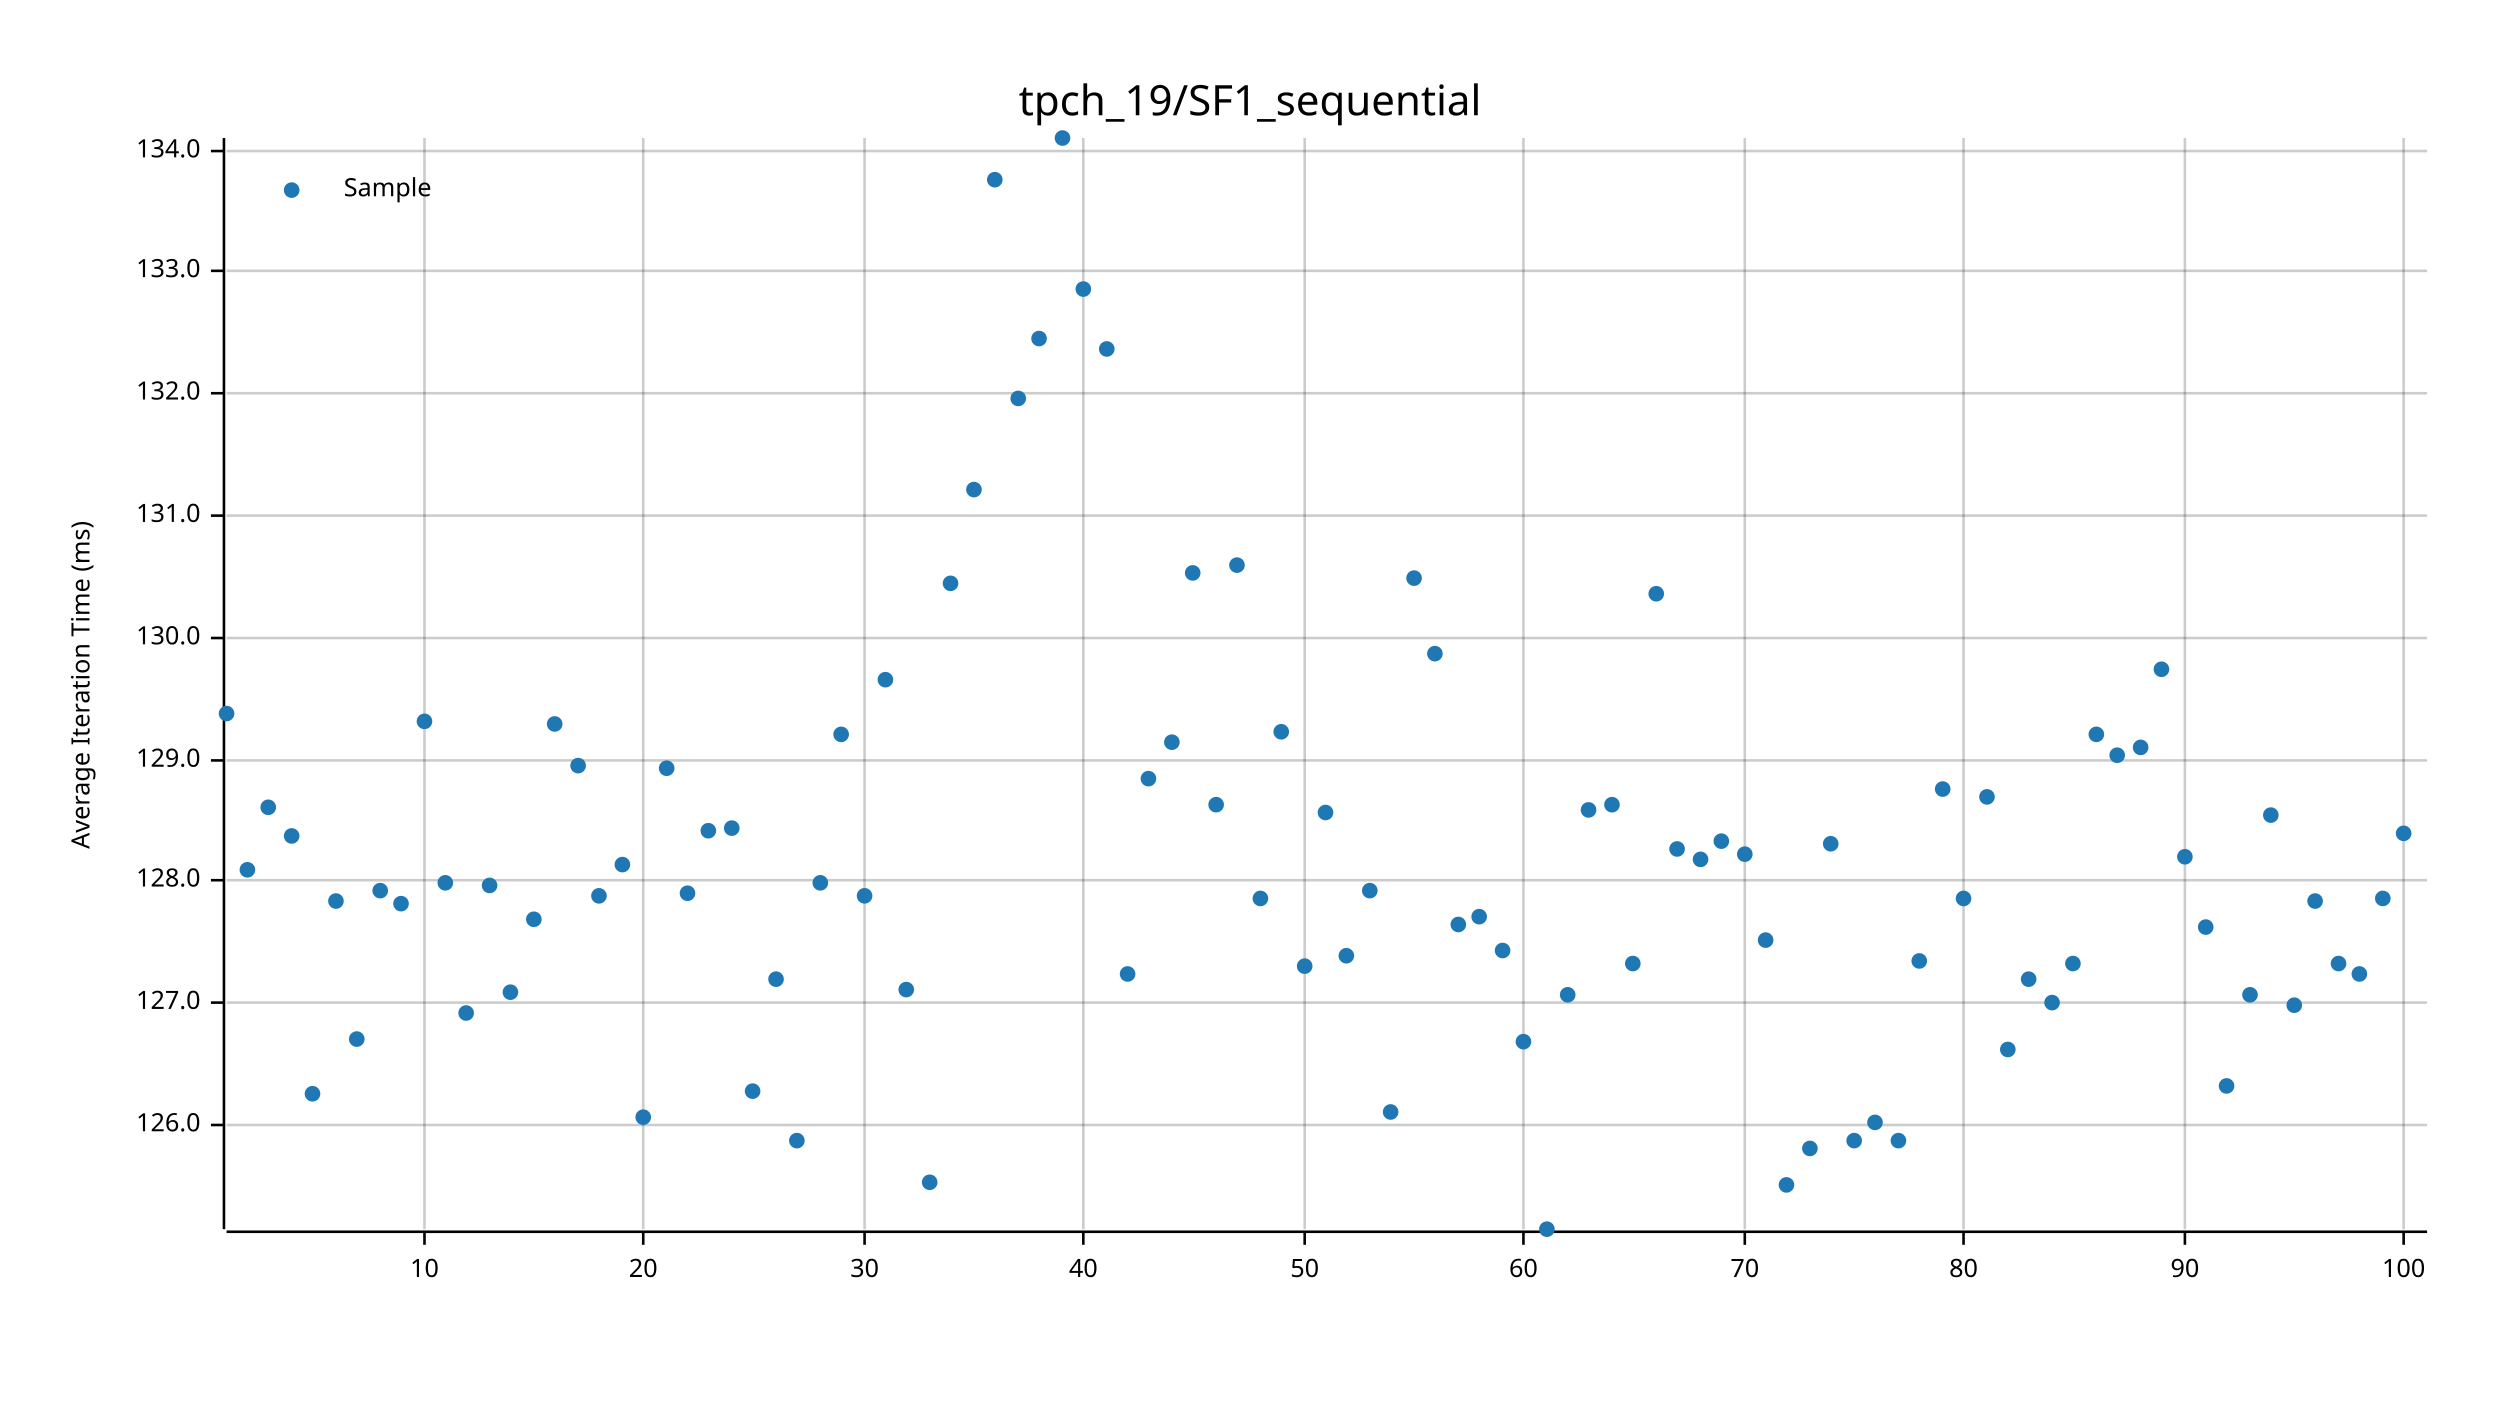
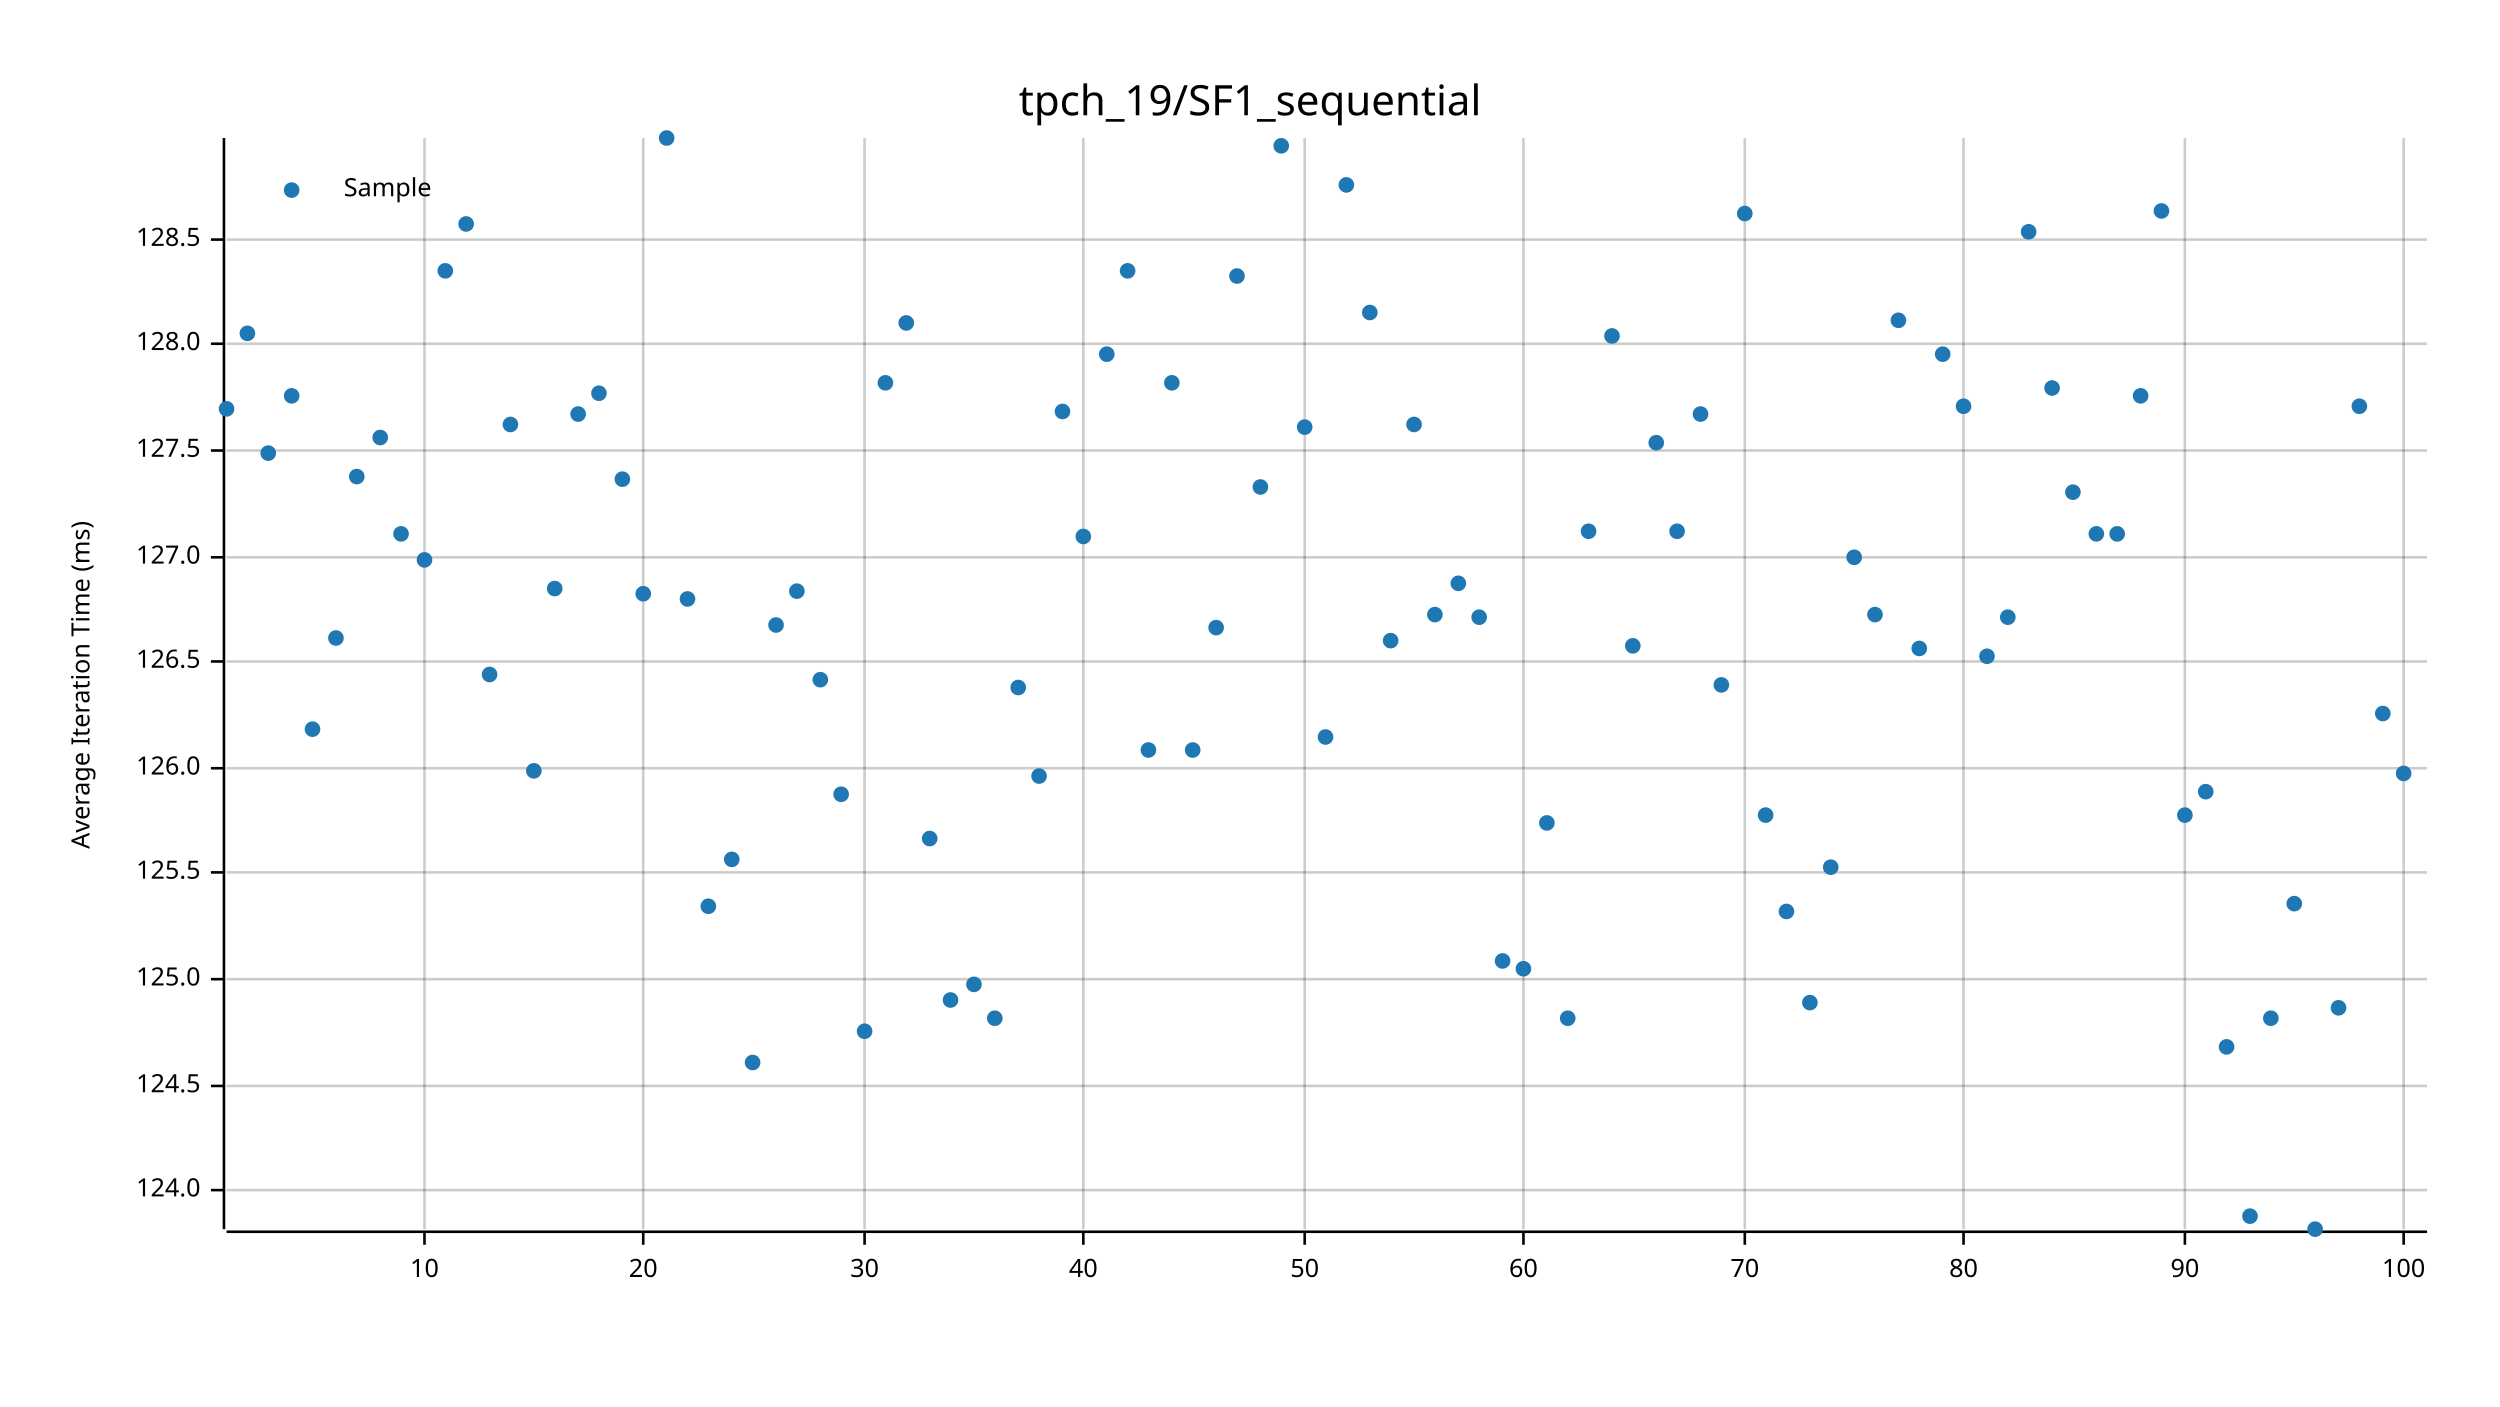
<svg xmlns="http://www.w3.org/2000/svg" width="960" height="540" viewBox="0 0 960 540">
  <text x="480" y="32" dy="0.76em" text-anchor="middle" font-family="sans-serif" font-size="16.129" opacity="1" fill="#000000">
tpch_19/SF1_sequential
</text>
  <text x="27" y="263" dy="0.76em" text-anchor="middle" font-family="sans-serif" font-size="9.677" opacity="1" fill="#000000" transform="rotate(270, 27, 263)">
Average Iteration Time (ms)
</text>
  <line opacity="0.2" stroke="#000000" stroke-width="1" x1="163" y1="472" x2="163" y2="53" />
  <line opacity="0.2" stroke="#000000" stroke-width="1" x1="247" y1="472" x2="247" y2="53" />
  <line opacity="0.2" stroke="#000000" stroke-width="1" x1="332" y1="472" x2="332" y2="53" />
  <line opacity="0.2" stroke="#000000" stroke-width="1" x1="416" y1="472" x2="416" y2="53" />
  <line opacity="0.2" stroke="#000000" stroke-width="1" x1="501" y1="472" x2="501" y2="53" />
  <line opacity="0.2" stroke="#000000" stroke-width="1" x1="585" y1="472" x2="585" y2="53" />
  <line opacity="0.2" stroke="#000000" stroke-width="1" x1="670" y1="472" x2="670" y2="53" />
  <line opacity="0.2" stroke="#000000" stroke-width="1" x1="754" y1="472" x2="754" y2="53" />
  <line opacity="0.2" stroke="#000000" stroke-width="1" x1="839" y1="472" x2="839" y2="53" />
  <line opacity="0.2" stroke="#000000" stroke-width="1" x1="923" y1="472" x2="923" y2="53" />
-   <line opacity="0.2" stroke="#000000" stroke-width="1" x1="87" y1="432" x2="932" y2="432" />
-   <line opacity="0.2" stroke="#000000" stroke-width="1" x1="87" y1="385" x2="932" y2="385" />
-   <line opacity="0.2" stroke="#000000" stroke-width="1" x1="87" y1="338" x2="932" y2="338" />
-   <line opacity="0.2" stroke="#000000" stroke-width="1" x1="87" y1="292" x2="932" y2="292" />
-   <line opacity="0.2" stroke="#000000" stroke-width="1" x1="87" y1="245" x2="932" y2="245" />
-   <line opacity="0.2" stroke="#000000" stroke-width="1" x1="87" y1="198" x2="932" y2="198" />
-   <line opacity="0.2" stroke="#000000" stroke-width="1" x1="87" y1="151" x2="932" y2="151" />
-   <line opacity="0.2" stroke="#000000" stroke-width="1" x1="87" y1="104" x2="932" y2="104" />
-   <line opacity="0.2" stroke="#000000" stroke-width="1" x1="87" y1="58" x2="932" y2="58" />
+   <line opacity="0.2" stroke="#000000" stroke-width="1" x1="87" y1="457" x2="932" y2="457" />
+   <line opacity="0.2" stroke="#000000" stroke-width="1" x1="87" y1="417" x2="932" y2="417" />
+   <line opacity="0.2" stroke="#000000" stroke-width="1" x1="87" y1="376" x2="932" y2="376" />
+   <line opacity="0.2" stroke="#000000" stroke-width="1" x1="87" y1="335" x2="932" y2="335" />
+   <line opacity="0.2" stroke="#000000" stroke-width="1" x1="87" y1="295" x2="932" y2="295" />
+   <line opacity="0.2" stroke="#000000" stroke-width="1" x1="87" y1="254" x2="932" y2="254" />
+   <line opacity="0.2" stroke="#000000" stroke-width="1" x1="87" y1="214" x2="932" y2="214" />
+   <line opacity="0.2" stroke="#000000" stroke-width="1" x1="87" y1="173" x2="932" y2="173" />
+   <line opacity="0.2" stroke="#000000" stroke-width="1" x1="87" y1="132" x2="932" y2="132" />
+   <line opacity="0.2" stroke="#000000" stroke-width="1" x1="87" y1="92" x2="932" y2="92" />
  <polyline fill="none" opacity="1" stroke="#000000" stroke-width="1" points="86,53 86,472 " />
-   <text x="77" y="432" dy="0.5ex" text-anchor="end" font-family="sans-serif" font-size="9.677" opacity="1" fill="#000000">
+   <text x="77" y="457" dy="0.5ex" text-anchor="end" font-family="sans-serif" font-size="9.677" opacity="1" fill="#000000">
+ 124.0
+ </text>
+   <polyline fill="none" opacity="1" stroke="#000000" stroke-width="1" points="81,457 86,457 " />
+   <text x="77" y="417" dy="0.5ex" text-anchor="end" font-family="sans-serif" font-size="9.677" opacity="1" fill="#000000">
+ 124.5
+ </text>
+   <polyline fill="none" opacity="1" stroke="#000000" stroke-width="1" points="81,417 86,417 " />
+   <text x="77" y="376" dy="0.5ex" text-anchor="end" font-family="sans-serif" font-size="9.677" opacity="1" fill="#000000">
+ 125.0
+ </text>
+   <polyline fill="none" opacity="1" stroke="#000000" stroke-width="1" points="81,376 86,376 " />
+   <text x="77" y="335" dy="0.5ex" text-anchor="end" font-family="sans-serif" font-size="9.677" opacity="1" fill="#000000">
+ 125.5
+ </text>
+   <polyline fill="none" opacity="1" stroke="#000000" stroke-width="1" points="81,335 86,335 " />
+   <text x="77" y="295" dy="0.5ex" text-anchor="end" font-family="sans-serif" font-size="9.677" opacity="1" fill="#000000">
126.0
</text>
-   <polyline fill="none" opacity="1" stroke="#000000" stroke-width="1" points="81,432 86,432 " />
-   <text x="77" y="385" dy="0.5ex" text-anchor="end" font-family="sans-serif" font-size="9.677" opacity="1" fill="#000000">
+   <polyline fill="none" opacity="1" stroke="#000000" stroke-width="1" points="81,295 86,295 " />
+   <text x="77" y="254" dy="0.5ex" text-anchor="end" font-family="sans-serif" font-size="9.677" opacity="1" fill="#000000">
+ 126.5
+ </text>
+   <polyline fill="none" opacity="1" stroke="#000000" stroke-width="1" points="81,254 86,254 " />
+   <text x="77" y="214" dy="0.5ex" text-anchor="end" font-family="sans-serif" font-size="9.677" opacity="1" fill="#000000">
127.0
</text>
-   <polyline fill="none" opacity="1" stroke="#000000" stroke-width="1" points="81,385 86,385 " />
-   <text x="77" y="338" dy="0.5ex" text-anchor="end" font-family="sans-serif" font-size="9.677" opacity="1" fill="#000000">
+   <polyline fill="none" opacity="1" stroke="#000000" stroke-width="1" points="81,214 86,214 " />
+   <text x="77" y="173" dy="0.5ex" text-anchor="end" font-family="sans-serif" font-size="9.677" opacity="1" fill="#000000">
+ 127.5
+ </text>
+   <polyline fill="none" opacity="1" stroke="#000000" stroke-width="1" points="81,173 86,173 " />
+   <text x="77" y="132" dy="0.5ex" text-anchor="end" font-family="sans-serif" font-size="9.677" opacity="1" fill="#000000">
128.0
</text>
-   <polyline fill="none" opacity="1" stroke="#000000" stroke-width="1" points="81,338 86,338 " />
-   <text x="77" y="292" dy="0.5ex" text-anchor="end" font-family="sans-serif" font-size="9.677" opacity="1" fill="#000000">
- 129.0
- </text>
-   <polyline fill="none" opacity="1" stroke="#000000" stroke-width="1" points="81,292 86,292 " />
-   <text x="77" y="245" dy="0.5ex" text-anchor="end" font-family="sans-serif" font-size="9.677" opacity="1" fill="#000000">
- 130.0
- </text>
-   <polyline fill="none" opacity="1" stroke="#000000" stroke-width="1" points="81,245 86,245 " />
-   <text x="77" y="198" dy="0.5ex" text-anchor="end" font-family="sans-serif" font-size="9.677" opacity="1" fill="#000000">
- 131.0
- </text>
-   <polyline fill="none" opacity="1" stroke="#000000" stroke-width="1" points="81,198 86,198 " />
-   <text x="77" y="151" dy="0.5ex" text-anchor="end" font-family="sans-serif" font-size="9.677" opacity="1" fill="#000000">
- 132.0
- </text>
-   <polyline fill="none" opacity="1" stroke="#000000" stroke-width="1" points="81,151 86,151 " />
-   <text x="77" y="104" dy="0.5ex" text-anchor="end" font-family="sans-serif" font-size="9.677" opacity="1" fill="#000000">
- 133.0
- </text>
-   <polyline fill="none" opacity="1" stroke="#000000" stroke-width="1" points="81,104 86,104 " />
-   <text x="77" y="58" dy="0.5ex" text-anchor="end" font-family="sans-serif" font-size="9.677" opacity="1" fill="#000000">
- 134.0
- </text>
-   <polyline fill="none" opacity="1" stroke="#000000" stroke-width="1" points="81,58 86,58 " />
+   <polyline fill="none" opacity="1" stroke="#000000" stroke-width="1" points="81,132 86,132 " />
+   <text x="77" y="92" dy="0.5ex" text-anchor="end" font-family="sans-serif" font-size="9.677" opacity="1" fill="#000000">
+ 128.5
+ </text>
+   <polyline fill="none" opacity="1" stroke="#000000" stroke-width="1" points="81,92 86,92 " />
  <polyline fill="none" opacity="1" stroke="#000000" stroke-width="1" points="87,473 932,473 " />
  <text x="163" y="483" dy="0.76em" text-anchor="middle" font-family="sans-serif" font-size="9.677" opacity="1" fill="#000000">
10
</text>
  <polyline fill="none" opacity="1" stroke="#000000" stroke-width="1" points="163,473 163,478 " />
  <text x="247" y="483" dy="0.76em" text-anchor="middle" font-family="sans-serif" font-size="9.677" opacity="1" fill="#000000">
20
</text>
  <polyline fill="none" opacity="1" stroke="#000000" stroke-width="1" points="247,473 247,478 " />
  <text x="332" y="483" dy="0.76em" text-anchor="middle" font-family="sans-serif" font-size="9.677" opacity="1" fill="#000000">
30
</text>
  <polyline fill="none" opacity="1" stroke="#000000" stroke-width="1" points="332,473 332,478 " />
  <text x="416" y="483" dy="0.76em" text-anchor="middle" font-family="sans-serif" font-size="9.677" opacity="1" fill="#000000">
40
</text>
  <polyline fill="none" opacity="1" stroke="#000000" stroke-width="1" points="416,473 416,478 " />
  <text x="501" y="483" dy="0.76em" text-anchor="middle" font-family="sans-serif" font-size="9.677" opacity="1" fill="#000000">
50
</text>
  <polyline fill="none" opacity="1" stroke="#000000" stroke-width="1" points="501,473 501,478 " />
  <text x="585" y="483" dy="0.76em" text-anchor="middle" font-family="sans-serif" font-size="9.677" opacity="1" fill="#000000">
60
</text>
  <polyline fill="none" opacity="1" stroke="#000000" stroke-width="1" points="585,473 585,478 " />
  <text x="670" y="483" dy="0.76em" text-anchor="middle" font-family="sans-serif" font-size="9.677" opacity="1" fill="#000000">
70
</text>
  <polyline fill="none" opacity="1" stroke="#000000" stroke-width="1" points="670,473 670,478 " />
  <text x="754" y="483" dy="0.76em" text-anchor="middle" font-family="sans-serif" font-size="9.677" opacity="1" fill="#000000">
80
</text>
  <polyline fill="none" opacity="1" stroke="#000000" stroke-width="1" points="754,473 754,478 " />
  <text x="839" y="483" dy="0.76em" text-anchor="middle" font-family="sans-serif" font-size="9.677" opacity="1" fill="#000000">
90
</text>
  <polyline fill="none" opacity="1" stroke="#000000" stroke-width="1" points="839,473 839,478 " />
  <text x="923" y="483" dy="0.76em" text-anchor="middle" font-family="sans-serif" font-size="9.677" opacity="1" fill="#000000">
100
</text>
  <polyline fill="none" opacity="1" stroke="#000000" stroke-width="1" points="923,473 923,478 " />
-   <circle cx="87" cy="274" r="3" opacity="1" fill="#1F78B4" stroke="none" stroke-width="1" />
-   <circle cx="95" cy="334" r="3" opacity="1" fill="#1F78B4" stroke="none" stroke-width="1" />
-   <circle cx="103" cy="310" r="3" opacity="1" fill="#1F78B4" stroke="none" stroke-width="1" />
-   <circle cx="112" cy="321" r="3" opacity="1" fill="#1F78B4" stroke="none" stroke-width="1" />
-   <circle cx="120" cy="420" r="3" opacity="1" fill="#1F78B4" stroke="none" stroke-width="1" />
-   <circle cx="129" cy="346" r="3" opacity="1" fill="#1F78B4" stroke="none" stroke-width="1" />
-   <circle cx="137" cy="399" r="3" opacity="1" fill="#1F78B4" stroke="none" stroke-width="1" />
-   <circle cx="146" cy="342" r="3" opacity="1" fill="#1F78B4" stroke="none" stroke-width="1" />
-   <circle cx="154" cy="347" r="3" opacity="1" fill="#1F78B4" stroke="none" stroke-width="1" />
-   <circle cx="163" cy="277" r="3" opacity="1" fill="#1F78B4" stroke="none" stroke-width="1" />
-   <circle cx="171" cy="339" r="3" opacity="1" fill="#1F78B4" stroke="none" stroke-width="1" />
-   <circle cx="179" cy="389" r="3" opacity="1" fill="#1F78B4" stroke="none" stroke-width="1" />
-   <circle cx="188" cy="340" r="3" opacity="1" fill="#1F78B4" stroke="none" stroke-width="1" />
-   <circle cx="196" cy="381" r="3" opacity="1" fill="#1F78B4" stroke="none" stroke-width="1" />
-   <circle cx="205" cy="353" r="3" opacity="1" fill="#1F78B4" stroke="none" stroke-width="1" />
-   <circle cx="213" cy="278" r="3" opacity="1" fill="#1F78B4" stroke="none" stroke-width="1" />
-   <circle cx="222" cy="294" r="3" opacity="1" fill="#1F78B4" stroke="none" stroke-width="1" />
-   <circle cx="230" cy="344" r="3" opacity="1" fill="#1F78B4" stroke="none" stroke-width="1" />
-   <circle cx="239" cy="332" r="3" opacity="1" fill="#1F78B4" stroke="none" stroke-width="1" />
-   <circle cx="247" cy="429" r="3" opacity="1" fill="#1F78B4" stroke="none" stroke-width="1" />
-   <circle cx="256" cy="295" r="3" opacity="1" fill="#1F78B4" stroke="none" stroke-width="1" />
-   <circle cx="264" cy="343" r="3" opacity="1" fill="#1F78B4" stroke="none" stroke-width="1" />
-   <circle cx="272" cy="319" r="3" opacity="1" fill="#1F78B4" stroke="none" stroke-width="1" />
-   <circle cx="281" cy="318" r="3" opacity="1" fill="#1F78B4" stroke="none" stroke-width="1" />
-   <circle cx="289" cy="419" r="3" opacity="1" fill="#1F78B4" stroke="none" stroke-width="1" />
-   <circle cx="298" cy="376" r="3" opacity="1" fill="#1F78B4" stroke="none" stroke-width="1" />
-   <circle cx="306" cy="438" r="3" opacity="1" fill="#1F78B4" stroke="none" stroke-width="1" />
-   <circle cx="315" cy="339" r="3" opacity="1" fill="#1F78B4" stroke="none" stroke-width="1" />
-   <circle cx="323" cy="282" r="3" opacity="1" fill="#1F78B4" stroke="none" stroke-width="1" />
-   <circle cx="332" cy="344" r="3" opacity="1" fill="#1F78B4" stroke="none" stroke-width="1" />
-   <circle cx="340" cy="261" r="3" opacity="1" fill="#1F78B4" stroke="none" stroke-width="1" />
-   <circle cx="348" cy="380" r="3" opacity="1" fill="#1F78B4" stroke="none" stroke-width="1" />
-   <circle cx="357" cy="454" r="3" opacity="1" fill="#1F78B4" stroke="none" stroke-width="1" />
-   <circle cx="365" cy="224" r="3" opacity="1" fill="#1F78B4" stroke="none" stroke-width="1" />
-   <circle cx="374" cy="188" r="3" opacity="1" fill="#1F78B4" stroke="none" stroke-width="1" />
-   <circle cx="382" cy="69" r="3" opacity="1" fill="#1F78B4" stroke="none" stroke-width="1" />
-   <circle cx="391" cy="153" r="3" opacity="1" fill="#1F78B4" stroke="none" stroke-width="1" />
-   <circle cx="399" cy="130" r="3" opacity="1" fill="#1F78B4" stroke="none" stroke-width="1" />
-   <circle cx="408" cy="53" r="3" opacity="1" fill="#1F78B4" stroke="none" stroke-width="1" />
-   <circle cx="416" cy="111" r="3" opacity="1" fill="#1F78B4" stroke="none" stroke-width="1" />
-   <circle cx="425" cy="134" r="3" opacity="1" fill="#1F78B4" stroke="none" stroke-width="1" />
-   <circle cx="433" cy="374" r="3" opacity="1" fill="#1F78B4" stroke="none" stroke-width="1" />
-   <circle cx="441" cy="299" r="3" opacity="1" fill="#1F78B4" stroke="none" stroke-width="1" />
-   <circle cx="450" cy="285" r="3" opacity="1" fill="#1F78B4" stroke="none" stroke-width="1" />
-   <circle cx="458" cy="220" r="3" opacity="1" fill="#1F78B4" stroke="none" stroke-width="1" />
-   <circle cx="467" cy="309" r="3" opacity="1" fill="#1F78B4" stroke="none" stroke-width="1" />
-   <circle cx="475" cy="217" r="3" opacity="1" fill="#1F78B4" stroke="none" stroke-width="1" />
-   <circle cx="484" cy="345" r="3" opacity="1" fill="#1F78B4" stroke="none" stroke-width="1" />
-   <circle cx="492" cy="281" r="3" opacity="1" fill="#1F78B4" stroke="none" stroke-width="1" />
-   <circle cx="501" cy="371" r="3" opacity="1" fill="#1F78B4" stroke="none" stroke-width="1" />
-   <circle cx="509" cy="312" r="3" opacity="1" fill="#1F78B4" stroke="none" stroke-width="1" />
-   <circle cx="517" cy="367" r="3" opacity="1" fill="#1F78B4" stroke="none" stroke-width="1" />
-   <circle cx="526" cy="342" r="3" opacity="1" fill="#1F78B4" stroke="none" stroke-width="1" />
-   <circle cx="534" cy="427" r="3" opacity="1" fill="#1F78B4" stroke="none" stroke-width="1" />
-   <circle cx="543" cy="222" r="3" opacity="1" fill="#1F78B4" stroke="none" stroke-width="1" />
-   <circle cx="551" cy="251" r="3" opacity="1" fill="#1F78B4" stroke="none" stroke-width="1" />
-   <circle cx="560" cy="355" r="3" opacity="1" fill="#1F78B4" stroke="none" stroke-width="1" />
-   <circle cx="568" cy="352" r="3" opacity="1" fill="#1F78B4" stroke="none" stroke-width="1" />
-   <circle cx="577" cy="365" r="3" opacity="1" fill="#1F78B4" stroke="none" stroke-width="1" />
-   <circle cx="585" cy="400" r="3" opacity="1" fill="#1F78B4" stroke="none" stroke-width="1" />
-   <circle cx="594" cy="472" r="3" opacity="1" fill="#1F78B4" stroke="none" stroke-width="1" />
-   <circle cx="602" cy="382" r="3" opacity="1" fill="#1F78B4" stroke="none" stroke-width="1" />
-   <circle cx="610" cy="311" r="3" opacity="1" fill="#1F78B4" stroke="none" stroke-width="1" />
-   <circle cx="619" cy="309" r="3" opacity="1" fill="#1F78B4" stroke="none" stroke-width="1" />
-   <circle cx="627" cy="370" r="3" opacity="1" fill="#1F78B4" stroke="none" stroke-width="1" />
-   <circle cx="636" cy="228" r="3" opacity="1" fill="#1F78B4" stroke="none" stroke-width="1" />
-   <circle cx="644" cy="326" r="3" opacity="1" fill="#1F78B4" stroke="none" stroke-width="1" />
-   <circle cx="653" cy="330" r="3" opacity="1" fill="#1F78B4" stroke="none" stroke-width="1" />
-   <circle cx="661" cy="323" r="3" opacity="1" fill="#1F78B4" stroke="none" stroke-width="1" />
-   <circle cx="670" cy="328" r="3" opacity="1" fill="#1F78B4" stroke="none" stroke-width="1" />
-   <circle cx="678" cy="361" r="3" opacity="1" fill="#1F78B4" stroke="none" stroke-width="1" />
-   <circle cx="686" cy="455" r="3" opacity="1" fill="#1F78B4" stroke="none" stroke-width="1" />
-   <circle cx="695" cy="441" r="3" opacity="1" fill="#1F78B4" stroke="none" stroke-width="1" />
-   <circle cx="703" cy="324" r="3" opacity="1" fill="#1F78B4" stroke="none" stroke-width="1" />
-   <circle cx="712" cy="438" r="3" opacity="1" fill="#1F78B4" stroke="none" stroke-width="1" />
-   <circle cx="720" cy="431" r="3" opacity="1" fill="#1F78B4" stroke="none" stroke-width="1" />
-   <circle cx="729" cy="438" r="3" opacity="1" fill="#1F78B4" stroke="none" stroke-width="1" />
-   <circle cx="737" cy="369" r="3" opacity="1" fill="#1F78B4" stroke="none" stroke-width="1" />
-   <circle cx="746" cy="303" r="3" opacity="1" fill="#1F78B4" stroke="none" stroke-width="1" />
-   <circle cx="754" cy="345" r="3" opacity="1" fill="#1F78B4" stroke="none" stroke-width="1" />
-   <circle cx="763" cy="306" r="3" opacity="1" fill="#1F78B4" stroke="none" stroke-width="1" />
-   <circle cx="771" cy="403" r="3" opacity="1" fill="#1F78B4" stroke="none" stroke-width="1" />
-   <circle cx="779" cy="376" r="3" opacity="1" fill="#1F78B4" stroke="none" stroke-width="1" />
-   <circle cx="788" cy="385" r="3" opacity="1" fill="#1F78B4" stroke="none" stroke-width="1" />
-   <circle cx="796" cy="370" r="3" opacity="1" fill="#1F78B4" stroke="none" stroke-width="1" />
-   <circle cx="805" cy="282" r="3" opacity="1" fill="#1F78B4" stroke="none" stroke-width="1" />
-   <circle cx="813" cy="290" r="3" opacity="1" fill="#1F78B4" stroke="none" stroke-width="1" />
-   <circle cx="822" cy="287" r="3" opacity="1" fill="#1F78B4" stroke="none" stroke-width="1" />
-   <circle cx="830" cy="257" r="3" opacity="1" fill="#1F78B4" stroke="none" stroke-width="1" />
-   <circle cx="839" cy="329" r="3" opacity="1" fill="#1F78B4" stroke="none" stroke-width="1" />
-   <circle cx="847" cy="356" r="3" opacity="1" fill="#1F78B4" stroke="none" stroke-width="1" />
-   <circle cx="855" cy="417" r="3" opacity="1" fill="#1F78B4" stroke="none" stroke-width="1" />
-   <circle cx="864" cy="382" r="3" opacity="1" fill="#1F78B4" stroke="none" stroke-width="1" />
-   <circle cx="872" cy="313" r="3" opacity="1" fill="#1F78B4" stroke="none" stroke-width="1" />
-   <circle cx="881" cy="386" r="3" opacity="1" fill="#1F78B4" stroke="none" stroke-width="1" />
-   <circle cx="889" cy="346" r="3" opacity="1" fill="#1F78B4" stroke="none" stroke-width="1" />
-   <circle cx="898" cy="370" r="3" opacity="1" fill="#1F78B4" stroke="none" stroke-width="1" />
-   <circle cx="906" cy="374" r="3" opacity="1" fill="#1F78B4" stroke="none" stroke-width="1" />
-   <circle cx="915" cy="345" r="3" opacity="1" fill="#1F78B4" stroke="none" stroke-width="1" />
-   <circle cx="923" cy="320" r="3" opacity="1" fill="#1F78B4" stroke="none" stroke-width="1" />
+   <circle cx="87" cy="157" r="3" opacity="1" fill="#1F78B4" stroke="none" stroke-width="1" />
+   <circle cx="95" cy="128" r="3" opacity="1" fill="#1F78B4" stroke="none" stroke-width="1" />
+   <circle cx="103" cy="174" r="3" opacity="1" fill="#1F78B4" stroke="none" stroke-width="1" />
+   <circle cx="112" cy="152" r="3" opacity="1" fill="#1F78B4" stroke="none" stroke-width="1" />
+   <circle cx="120" cy="280" r="3" opacity="1" fill="#1F78B4" stroke="none" stroke-width="1" />
+   <circle cx="129" cy="245" r="3" opacity="1" fill="#1F78B4" stroke="none" stroke-width="1" />
+   <circle cx="137" cy="183" r="3" opacity="1" fill="#1F78B4" stroke="none" stroke-width="1" />
+   <circle cx="146" cy="168" r="3" opacity="1" fill="#1F78B4" stroke="none" stroke-width="1" />
+   <circle cx="154" cy="205" r="3" opacity="1" fill="#1F78B4" stroke="none" stroke-width="1" />
+   <circle cx="163" cy="215" r="3" opacity="1" fill="#1F78B4" stroke="none" stroke-width="1" />
+   <circle cx="171" cy="104" r="3" opacity="1" fill="#1F78B4" stroke="none" stroke-width="1" />
+   <circle cx="179" cy="86" r="3" opacity="1" fill="#1F78B4" stroke="none" stroke-width="1" />
+   <circle cx="188" cy="259" r="3" opacity="1" fill="#1F78B4" stroke="none" stroke-width="1" />
+   <circle cx="196" cy="163" r="3" opacity="1" fill="#1F78B4" stroke="none" stroke-width="1" />
+   <circle cx="205" cy="296" r="3" opacity="1" fill="#1F78B4" stroke="none" stroke-width="1" />
+   <circle cx="213" cy="226" r="3" opacity="1" fill="#1F78B4" stroke="none" stroke-width="1" />
+   <circle cx="222" cy="159" r="3" opacity="1" fill="#1F78B4" stroke="none" stroke-width="1" />
+   <circle cx="230" cy="151" r="3" opacity="1" fill="#1F78B4" stroke="none" stroke-width="1" />
+   <circle cx="239" cy="184" r="3" opacity="1" fill="#1F78B4" stroke="none" stroke-width="1" />
+   <circle cx="247" cy="228" r="3" opacity="1" fill="#1F78B4" stroke="none" stroke-width="1" />
+   <circle cx="256" cy="53" r="3" opacity="1" fill="#1F78B4" stroke="none" stroke-width="1" />
+   <circle cx="264" cy="230" r="3" opacity="1" fill="#1F78B4" stroke="none" stroke-width="1" />
+   <circle cx="272" cy="348" r="3" opacity="1" fill="#1F78B4" stroke="none" stroke-width="1" />
+   <circle cx="281" cy="330" r="3" opacity="1" fill="#1F78B4" stroke="none" stroke-width="1" />
+   <circle cx="289" cy="408" r="3" opacity="1" fill="#1F78B4" stroke="none" stroke-width="1" />
+   <circle cx="298" cy="240" r="3" opacity="1" fill="#1F78B4" stroke="none" stroke-width="1" />
+   <circle cx="306" cy="227" r="3" opacity="1" fill="#1F78B4" stroke="none" stroke-width="1" />
+   <circle cx="315" cy="261" r="3" opacity="1" fill="#1F78B4" stroke="none" stroke-width="1" />
+   <circle cx="323" cy="305" r="3" opacity="1" fill="#1F78B4" stroke="none" stroke-width="1" />
+   <circle cx="332" cy="396" r="3" opacity="1" fill="#1F78B4" stroke="none" stroke-width="1" />
+   <circle cx="340" cy="147" r="3" opacity="1" fill="#1F78B4" stroke="none" stroke-width="1" />
+   <circle cx="348" cy="124" r="3" opacity="1" fill="#1F78B4" stroke="none" stroke-width="1" />
+   <circle cx="357" cy="322" r="3" opacity="1" fill="#1F78B4" stroke="none" stroke-width="1" />
+   <circle cx="365" cy="384" r="3" opacity="1" fill="#1F78B4" stroke="none" stroke-width="1" />
+   <circle cx="374" cy="378" r="3" opacity="1" fill="#1F78B4" stroke="none" stroke-width="1" />
+   <circle cx="382" cy="391" r="3" opacity="1" fill="#1F78B4" stroke="none" stroke-width="1" />
+   <circle cx="391" cy="264" r="3" opacity="1" fill="#1F78B4" stroke="none" stroke-width="1" />
+   <circle cx="399" cy="298" r="3" opacity="1" fill="#1F78B4" stroke="none" stroke-width="1" />
+   <circle cx="408" cy="158" r="3" opacity="1" fill="#1F78B4" stroke="none" stroke-width="1" />
+   <circle cx="416" cy="206" r="3" opacity="1" fill="#1F78B4" stroke="none" stroke-width="1" />
+   <circle cx="425" cy="136" r="3" opacity="1" fill="#1F78B4" stroke="none" stroke-width="1" />
+   <circle cx="433" cy="104" r="3" opacity="1" fill="#1F78B4" stroke="none" stroke-width="1" />
+   <circle cx="441" cy="288" r="3" opacity="1" fill="#1F78B4" stroke="none" stroke-width="1" />
+   <circle cx="450" cy="147" r="3" opacity="1" fill="#1F78B4" stroke="none" stroke-width="1" />
+   <circle cx="458" cy="288" r="3" opacity="1" fill="#1F78B4" stroke="none" stroke-width="1" />
+   <circle cx="467" cy="241" r="3" opacity="1" fill="#1F78B4" stroke="none" stroke-width="1" />
+   <circle cx="475" cy="106" r="3" opacity="1" fill="#1F78B4" stroke="none" stroke-width="1" />
+   <circle cx="484" cy="187" r="3" opacity="1" fill="#1F78B4" stroke="none" stroke-width="1" />
+   <circle cx="492" cy="56" r="3" opacity="1" fill="#1F78B4" stroke="none" stroke-width="1" />
+   <circle cx="501" cy="164" r="3" opacity="1" fill="#1F78B4" stroke="none" stroke-width="1" />
+   <circle cx="509" cy="283" r="3" opacity="1" fill="#1F78B4" stroke="none" stroke-width="1" />
+   <circle cx="517" cy="71" r="3" opacity="1" fill="#1F78B4" stroke="none" stroke-width="1" />
+   <circle cx="526" cy="120" r="3" opacity="1" fill="#1F78B4" stroke="none" stroke-width="1" />
+   <circle cx="534" cy="246" r="3" opacity="1" fill="#1F78B4" stroke="none" stroke-width="1" />
+   <circle cx="543" cy="163" r="3" opacity="1" fill="#1F78B4" stroke="none" stroke-width="1" />
+   <circle cx="551" cy="236" r="3" opacity="1" fill="#1F78B4" stroke="none" stroke-width="1" />
+   <circle cx="560" cy="224" r="3" opacity="1" fill="#1F78B4" stroke="none" stroke-width="1" />
+   <circle cx="568" cy="237" r="3" opacity="1" fill="#1F78B4" stroke="none" stroke-width="1" />
+   <circle cx="577" cy="369" r="3" opacity="1" fill="#1F78B4" stroke="none" stroke-width="1" />
+   <circle cx="585" cy="372" r="3" opacity="1" fill="#1F78B4" stroke="none" stroke-width="1" />
+   <circle cx="594" cy="316" r="3" opacity="1" fill="#1F78B4" stroke="none" stroke-width="1" />
+   <circle cx="602" cy="391" r="3" opacity="1" fill="#1F78B4" stroke="none" stroke-width="1" />
+   <circle cx="610" cy="204" r="3" opacity="1" fill="#1F78B4" stroke="none" stroke-width="1" />
+   <circle cx="619" cy="129" r="3" opacity="1" fill="#1F78B4" stroke="none" stroke-width="1" />
+   <circle cx="627" cy="248" r="3" opacity="1" fill="#1F78B4" stroke="none" stroke-width="1" />
+   <circle cx="636" cy="170" r="3" opacity="1" fill="#1F78B4" stroke="none" stroke-width="1" />
+   <circle cx="644" cy="204" r="3" opacity="1" fill="#1F78B4" stroke="none" stroke-width="1" />
+   <circle cx="653" cy="159" r="3" opacity="1" fill="#1F78B4" stroke="none" stroke-width="1" />
+   <circle cx="661" cy="263" r="3" opacity="1" fill="#1F78B4" stroke="none" stroke-width="1" />
+   <circle cx="670" cy="82" r="3" opacity="1" fill="#1F78B4" stroke="none" stroke-width="1" />
+   <circle cx="678" cy="313" r="3" opacity="1" fill="#1F78B4" stroke="none" stroke-width="1" />
+   <circle cx="686" cy="350" r="3" opacity="1" fill="#1F78B4" stroke="none" stroke-width="1" />
+   <circle cx="695" cy="385" r="3" opacity="1" fill="#1F78B4" stroke="none" stroke-width="1" />
+   <circle cx="703" cy="333" r="3" opacity="1" fill="#1F78B4" stroke="none" stroke-width="1" />
+   <circle cx="712" cy="214" r="3" opacity="1" fill="#1F78B4" stroke="none" stroke-width="1" />
+   <circle cx="720" cy="236" r="3" opacity="1" fill="#1F78B4" stroke="none" stroke-width="1" />
+   <circle cx="729" cy="123" r="3" opacity="1" fill="#1F78B4" stroke="none" stroke-width="1" />
+   <circle cx="737" cy="249" r="3" opacity="1" fill="#1F78B4" stroke="none" stroke-width="1" />
+   <circle cx="746" cy="136" r="3" opacity="1" fill="#1F78B4" stroke="none" stroke-width="1" />
+   <circle cx="754" cy="156" r="3" opacity="1" fill="#1F78B4" stroke="none" stroke-width="1" />
+   <circle cx="763" cy="252" r="3" opacity="1" fill="#1F78B4" stroke="none" stroke-width="1" />
+   <circle cx="771" cy="237" r="3" opacity="1" fill="#1F78B4" stroke="none" stroke-width="1" />
+   <circle cx="779" cy="89" r="3" opacity="1" fill="#1F78B4" stroke="none" stroke-width="1" />
+   <circle cx="788" cy="149" r="3" opacity="1" fill="#1F78B4" stroke="none" stroke-width="1" />
+   <circle cx="796" cy="189" r="3" opacity="1" fill="#1F78B4" stroke="none" stroke-width="1" />
+   <circle cx="805" cy="205" r="3" opacity="1" fill="#1F78B4" stroke="none" stroke-width="1" />
+   <circle cx="813" cy="205" r="3" opacity="1" fill="#1F78B4" stroke="none" stroke-width="1" />
+   <circle cx="822" cy="152" r="3" opacity="1" fill="#1F78B4" stroke="none" stroke-width="1" />
+   <circle cx="830" cy="81" r="3" opacity="1" fill="#1F78B4" stroke="none" stroke-width="1" />
+   <circle cx="839" cy="313" r="3" opacity="1" fill="#1F78B4" stroke="none" stroke-width="1" />
+   <circle cx="847" cy="304" r="3" opacity="1" fill="#1F78B4" stroke="none" stroke-width="1" />
+   <circle cx="855" cy="402" r="3" opacity="1" fill="#1F78B4" stroke="none" stroke-width="1" />
+   <circle cx="864" cy="467" r="3" opacity="1" fill="#1F78B4" stroke="none" stroke-width="1" />
+   <circle cx="872" cy="391" r="3" opacity="1" fill="#1F78B4" stroke="none" stroke-width="1" />
+   <circle cx="881" cy="347" r="3" opacity="1" fill="#1F78B4" stroke="none" stroke-width="1" />
+   <circle cx="889" cy="472" r="3" opacity="1" fill="#1F78B4" stroke="none" stroke-width="1" />
+   <circle cx="898" cy="387" r="3" opacity="1" fill="#1F78B4" stroke="none" stroke-width="1" />
+   <circle cx="906" cy="156" r="3" opacity="1" fill="#1F78B4" stroke="none" stroke-width="1" />
+   <circle cx="915" cy="274" r="3" opacity="1" fill="#1F78B4" stroke="none" stroke-width="1" />
+   <circle cx="923" cy="297" r="3" opacity="1" fill="#1F78B4" stroke="none" stroke-width="1" />
  <text x="132" y="68" dy="0.76em" text-anchor="start" font-family="sans-serif" font-size="9.677" opacity="1" fill="#000000">
Sample
</text>
  <circle cx="112" cy="73" r="3" opacity="1" fill="#1F78B4" stroke="none" stroke-width="1" />
</svg>
